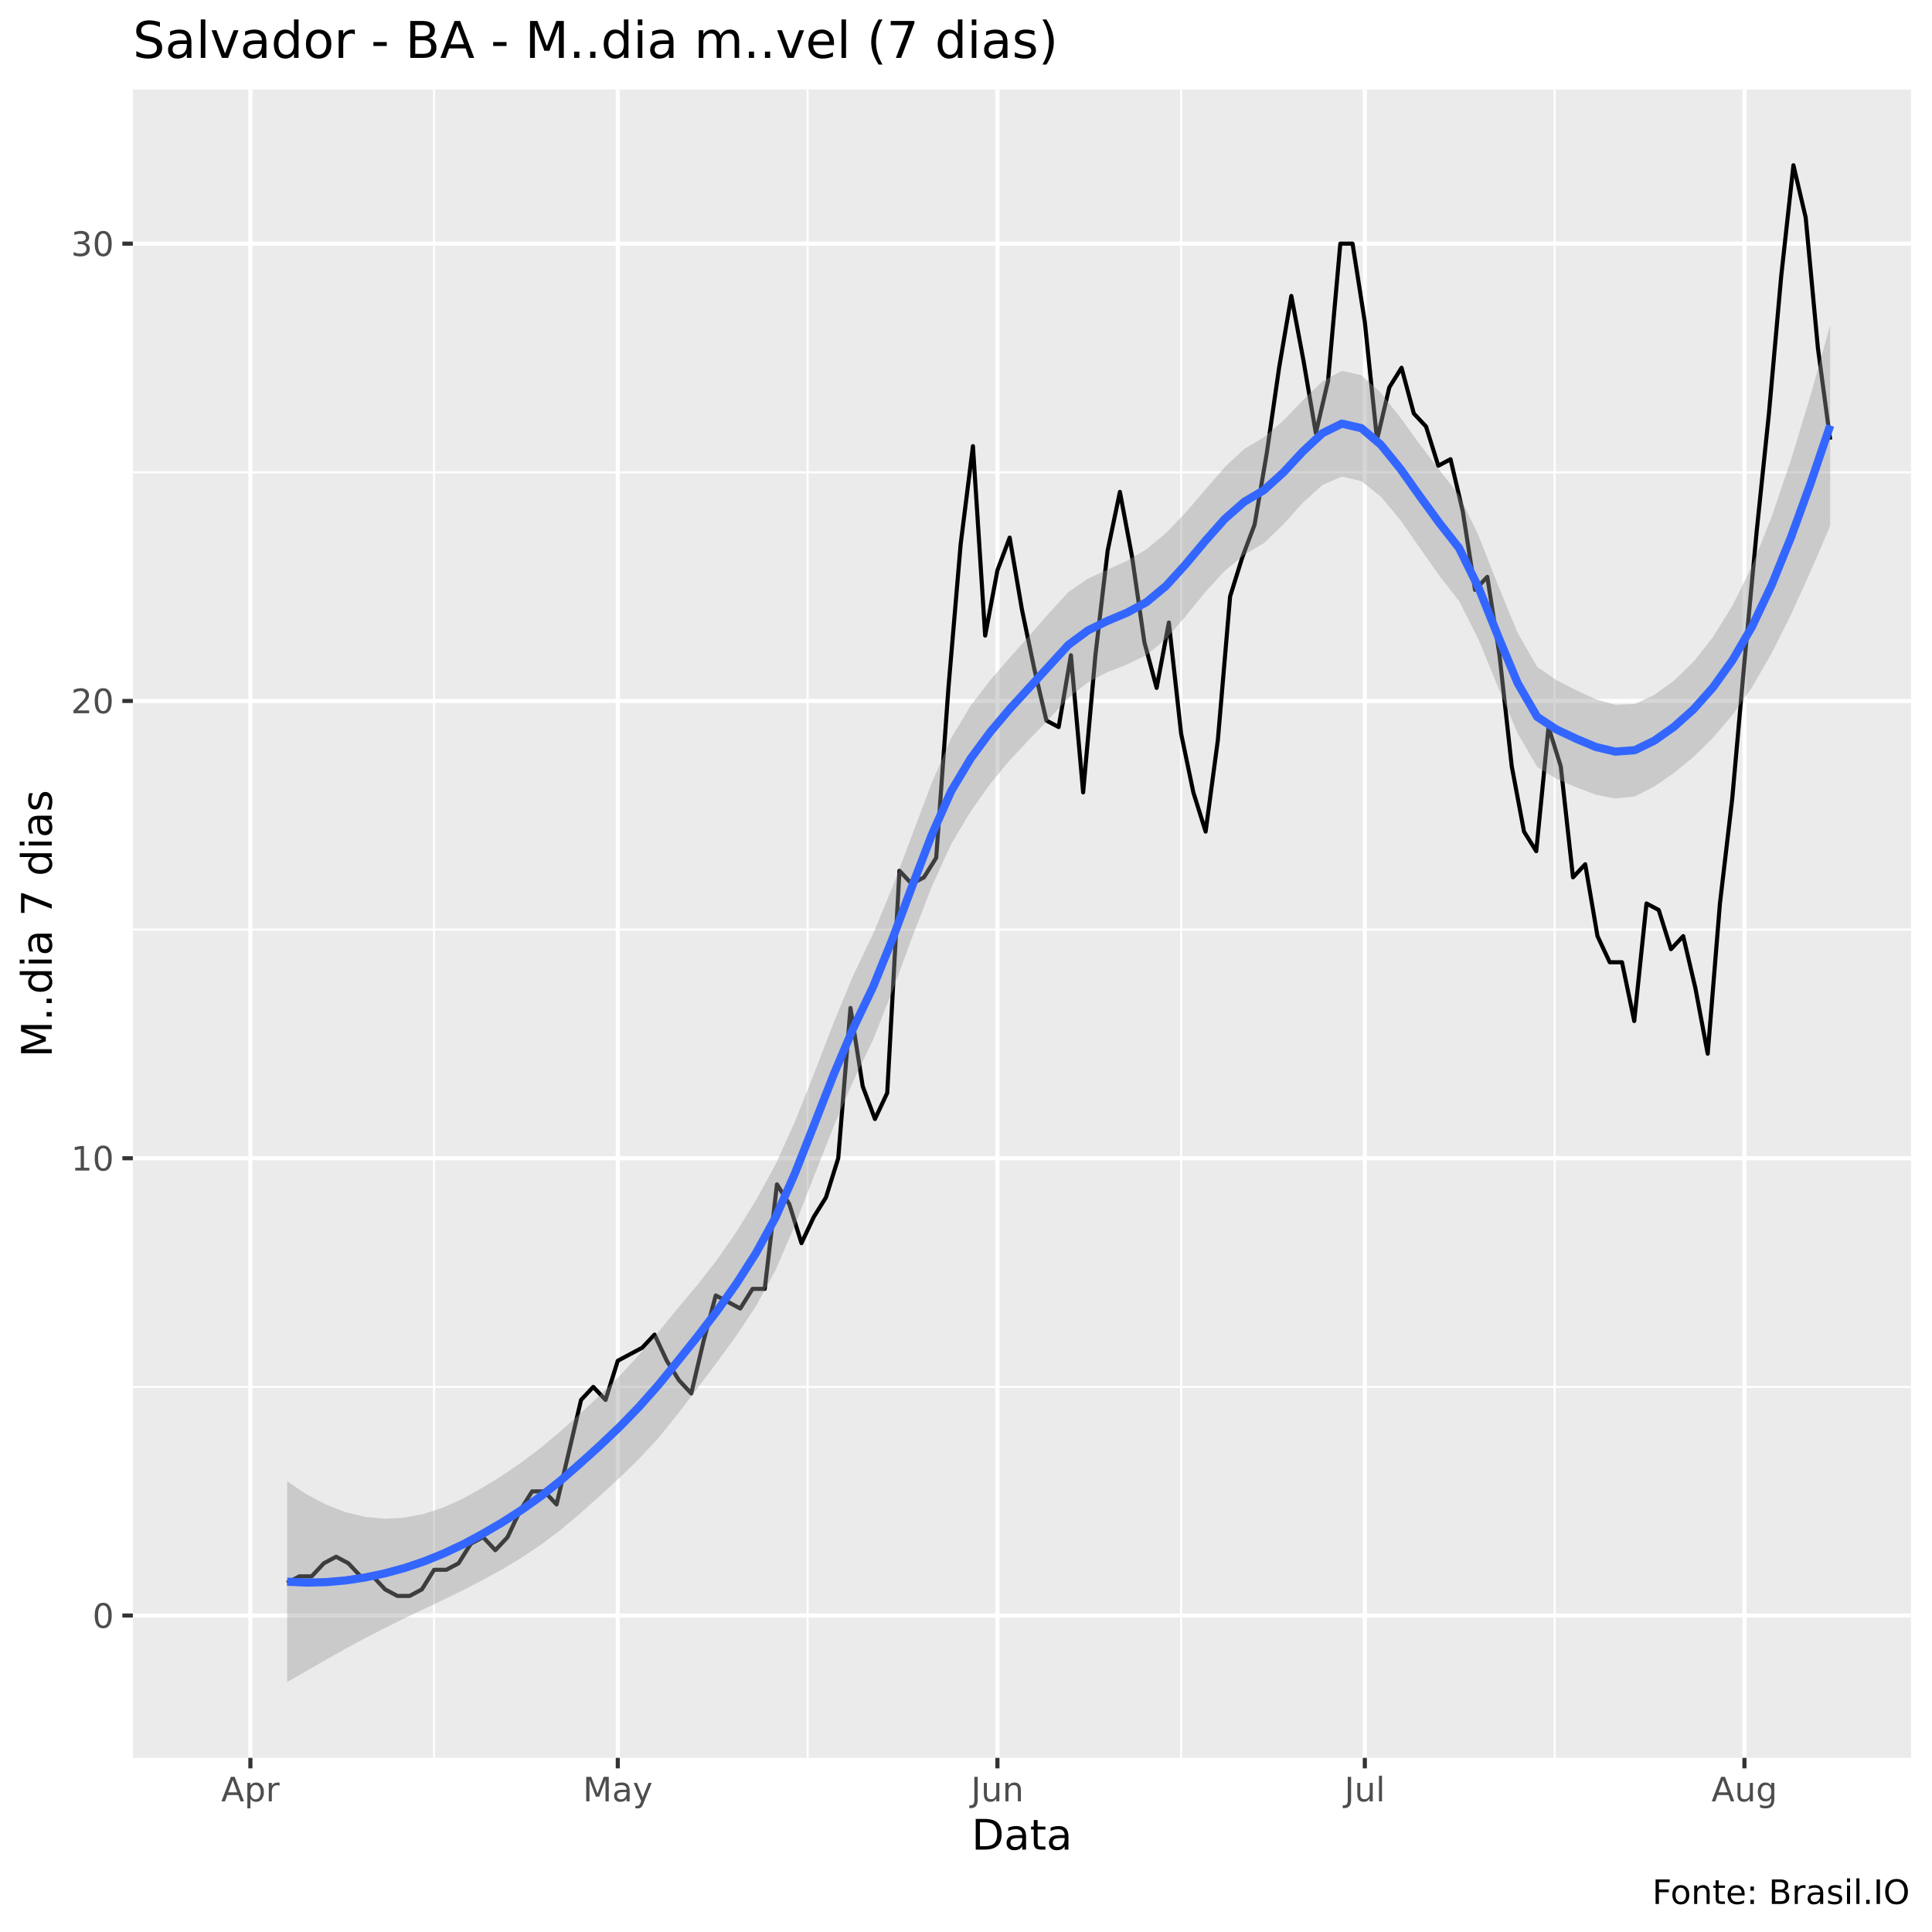
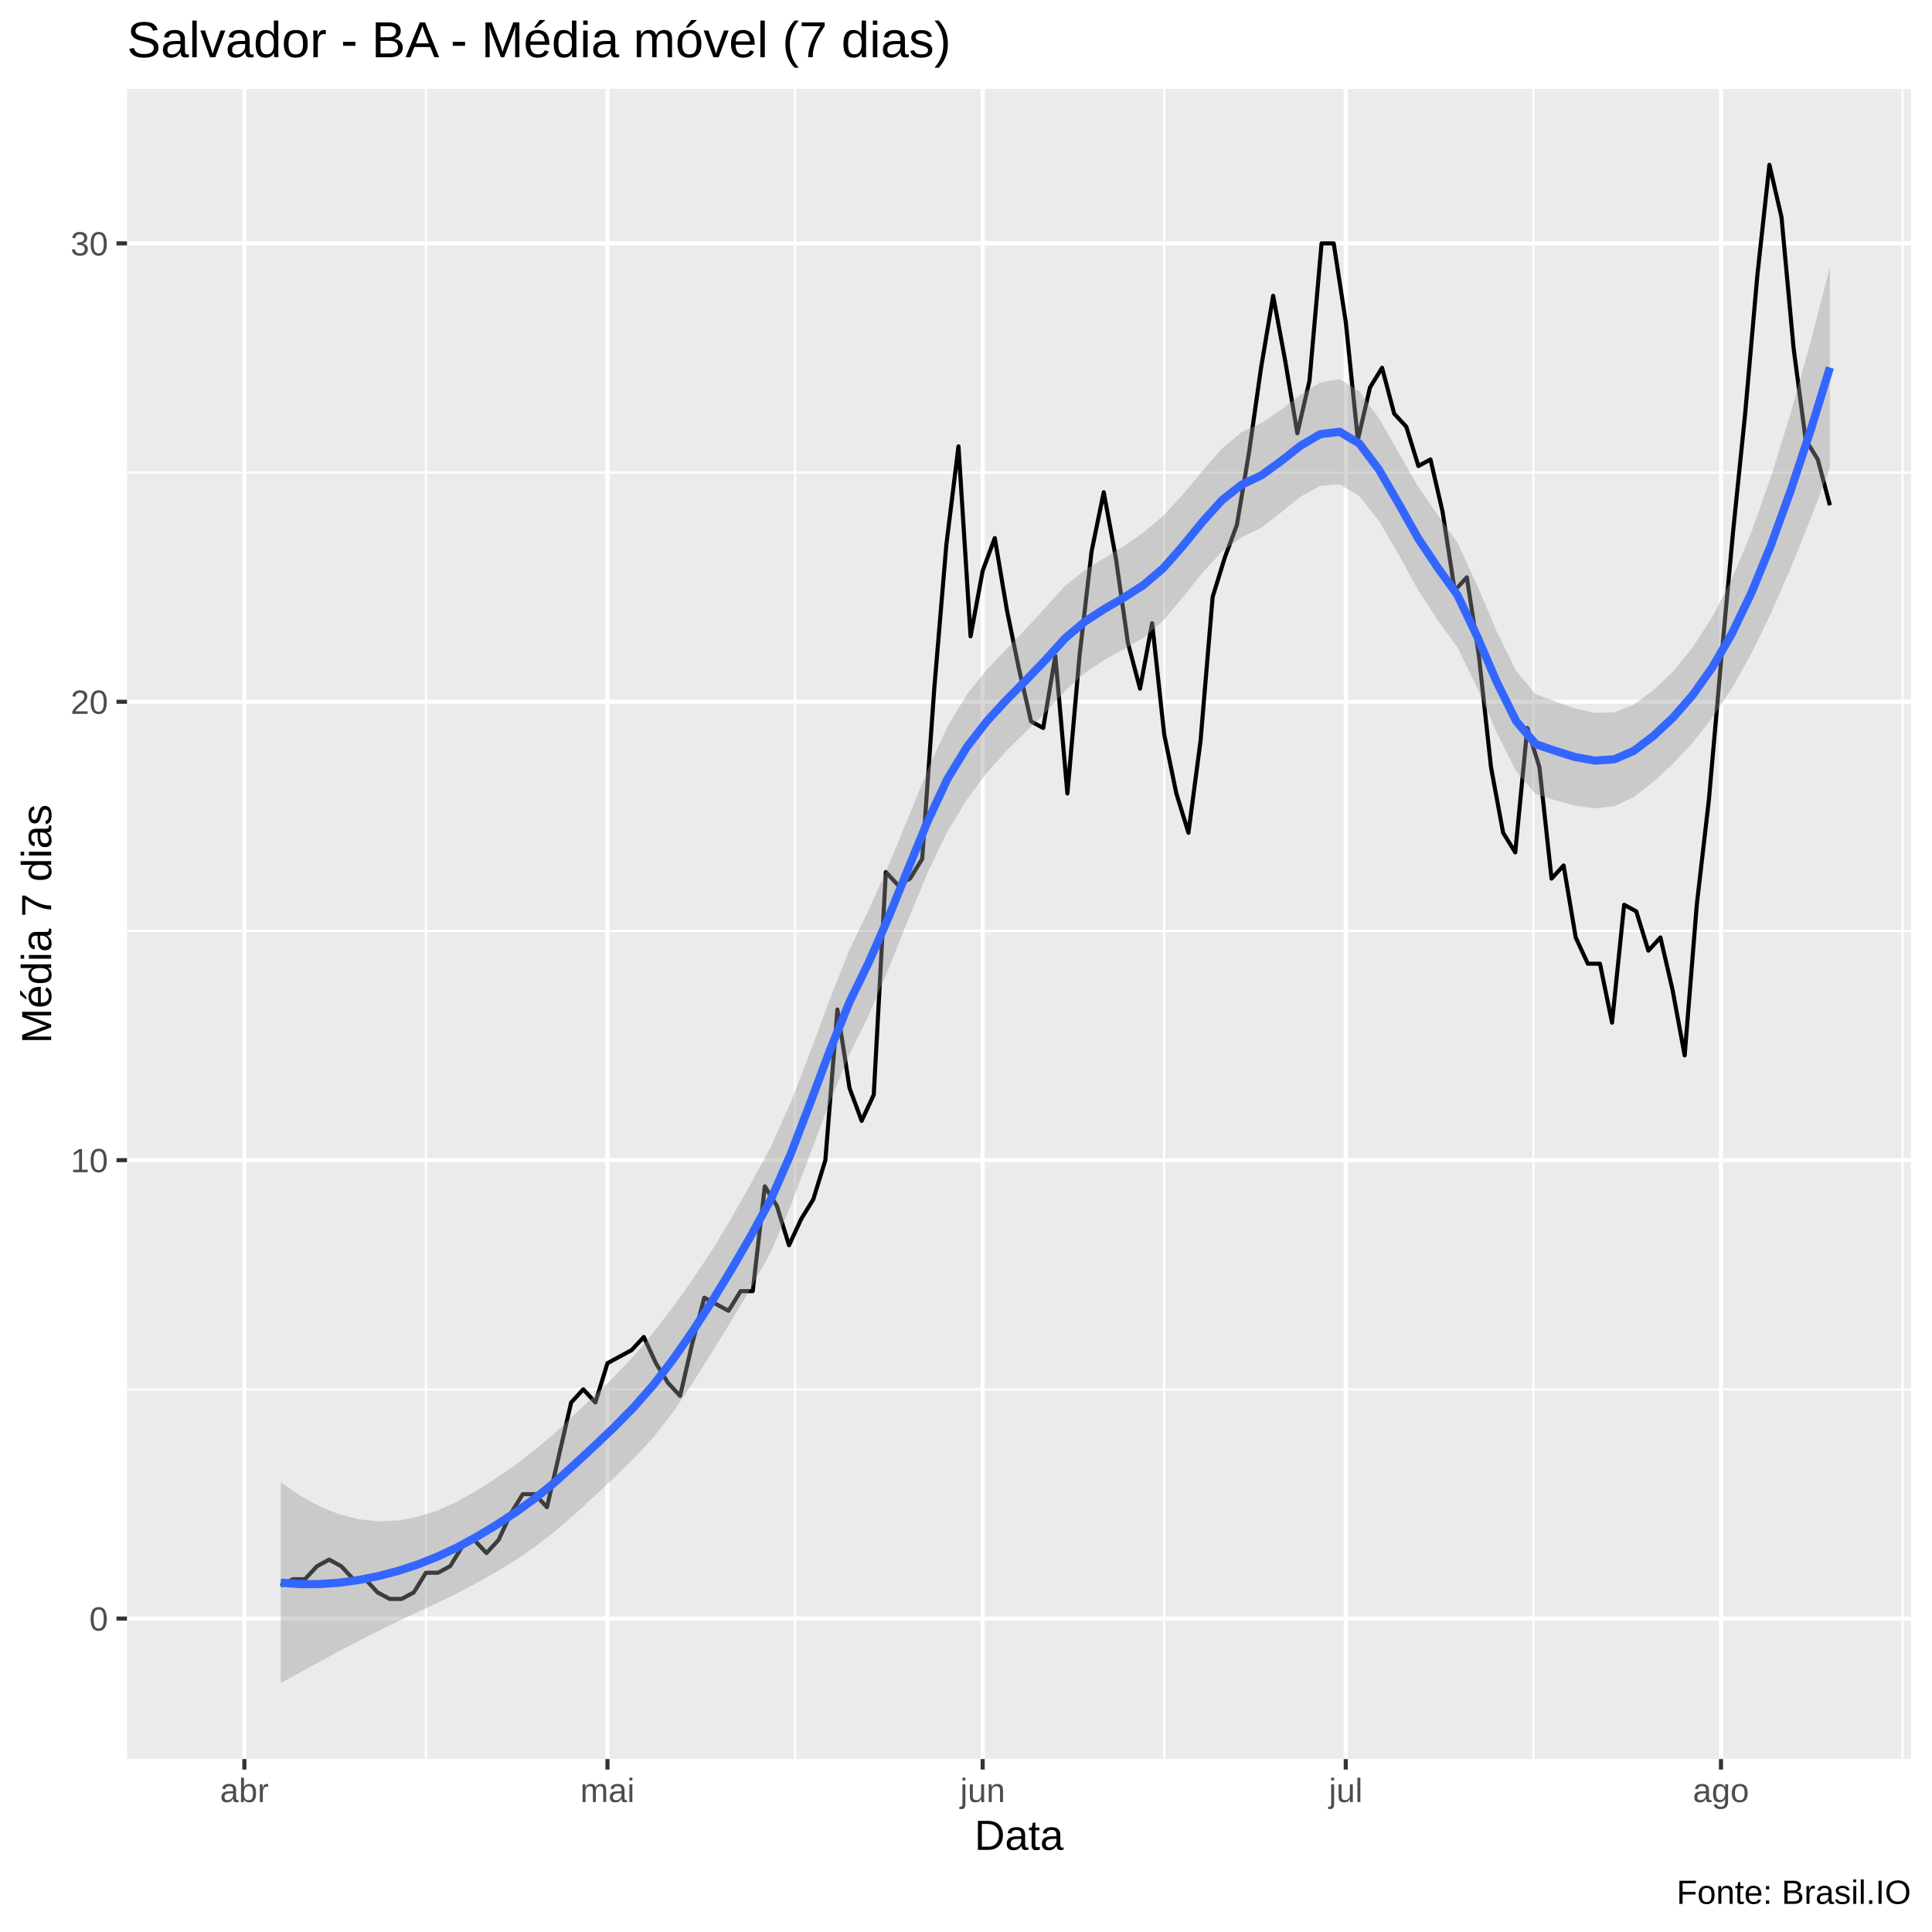
<svg xmlns="http://www.w3.org/2000/svg" viewBox="0 0 504.00 504.00">
  <defs>
    <style type="text/css">
    line, polyline, polygon, path, rect, circle {
      fill: none;
      stroke: #000000;
      stroke-linecap: round;
      stroke-linejoin: round;
      stroke-miterlimit: 10.00;
    }
  </style>
  </defs>
  <rect width="100%" height="100%" style="stroke: none; fill: #FFFFFF;" />
-   <rect x="0" y="0.00" width="504.00" height="504.00" style="stroke-width: 1.07; stroke: #FFFFFF; fill: #FFFFFF;" />
+   <rect x="0.00" y="0.00" width="504.00" height="504.00" style="stroke-width: 1.07; stroke: #FFFFFF; fill: #FFFFFF;" />
  <defs>
-     <clipPath id="cpMzQuNjZ8NDk4LjUyfDQ1OC41N3wyMy4zMw==">
-       <rect x="34.66" y="23.33" width="463.87" height="435.24" />
+     <clipPath id="cpMzMuMTN8NDk4LjUyfDQ1OC44OHwyMy4xOQ==">
+       <rect x="33.13" y="23.19" width="465.39" height="435.69" />
    </clipPath>
  </defs>
-   <rect x="34.66" y="23.33" width="463.87" height="435.24" style="stroke-width: 1.07; stroke: none; fill: #EBEBEB;" clip-path="url(#cpMzQuNjZ8NDk4LjUyfDQ1OC41N3wyMy4zMw==)" />
-   <polyline points="34.66,361.80 498.52,361.80 " style="stroke-width: 0.53; stroke: #FFFFFF; stroke-linecap: butt;" clip-path="url(#cpMzQuNjZ8NDk4LjUyfDQ1OC41N3wyMy4zMw==)" />
-   <polyline points="34.66,242.50 498.52,242.50 " style="stroke-width: 0.53; stroke: #FFFFFF; stroke-linecap: butt;" clip-path="url(#cpMzQuNjZ8NDk4LjUyfDQ1OC41N3wyMy4zMw==)" />
-   <polyline points="34.66,123.21 498.52,123.21 " style="stroke-width: 0.53; stroke: #FFFFFF; stroke-linecap: butt;" clip-path="url(#cpMzQuNjZ8NDk4LjUyfDQ1OC41N3wyMy4zMw==)" />
-   <polyline points="113.24,458.57 113.24,23.33 " style="stroke-width: 0.53; stroke: #FFFFFF; stroke-linecap: butt;" clip-path="url(#cpMzQuNjZ8NDk4LjUyfDQ1OC41N3wyMy4zMw==)" />
-   <polyline points="210.68,458.57 210.68,23.33 " style="stroke-width: 0.53; stroke: #FFFFFF; stroke-linecap: butt;" clip-path="url(#cpMzQuNjZ8NDk4LjUyfDQ1OC41N3wyMy4zMw==)" />
-   <polyline points="308.12,458.57 308.12,23.33 " style="stroke-width: 0.53; stroke: #FFFFFF; stroke-linecap: butt;" clip-path="url(#cpMzQuNjZ8NDk4LjUyfDQ1OC41N3wyMy4zMw==)" />
-   <polyline points="405.56,458.57 405.56,23.33 " style="stroke-width: 0.53; stroke: #FFFFFF; stroke-linecap: butt;" clip-path="url(#cpMzQuNjZ8NDk4LjUyfDQ1OC41N3wyMy4zMw==)" />
-   <polyline points="34.66,421.44 498.52,421.44 " style="stroke-width: 1.07; stroke: #FFFFFF; stroke-linecap: butt;" clip-path="url(#cpMzQuNjZ8NDk4LjUyfDQ1OC41N3wyMy4zMw==)" />
-   <polyline points="34.66,302.15 498.52,302.15 " style="stroke-width: 1.07; stroke: #FFFFFF; stroke-linecap: butt;" clip-path="url(#cpMzQuNjZ8NDk4LjUyfDQ1OC41N3wyMy4zMw==)" />
-   <polyline points="34.66,182.86 498.52,182.86 " style="stroke-width: 1.07; stroke: #FFFFFF; stroke-linecap: butt;" clip-path="url(#cpMzQuNjZ8NDk4LjUyfDQ1OC41N3wyMy4zMw==)" />
-   <polyline points="34.66,63.56 498.52,63.56 " style="stroke-width: 1.07; stroke: #FFFFFF; stroke-linecap: butt;" clip-path="url(#cpMzQuNjZ8NDk4LjUyfDQ1OC41N3wyMy4zMw==)" />
-   <polyline points="65.32,458.57 65.32,23.33 " style="stroke-width: 1.07; stroke: #FFFFFF; stroke-linecap: butt;" clip-path="url(#cpMzQuNjZ8NDk4LjUyfDQ1OC41N3wyMy4zMw==)" />
-   <polyline points="161.16,458.57 161.16,23.33 " style="stroke-width: 1.07; stroke: #FFFFFF; stroke-linecap: butt;" clip-path="url(#cpMzQuNjZ8NDk4LjUyfDQ1OC41N3wyMy4zMw==)" />
-   <polyline points="260.20,458.57 260.20,23.33 " style="stroke-width: 1.07; stroke: #FFFFFF; stroke-linecap: butt;" clip-path="url(#cpMzQuNjZ8NDk4LjUyfDQ1OC41N3wyMy4zMw==)" />
-   <polyline points="356.04,458.57 356.04,23.33 " style="stroke-width: 1.07; stroke: #FFFFFF; stroke-linecap: butt;" clip-path="url(#cpMzQuNjZ8NDk4LjUyfDQ1OC41N3wyMy4zMw==)" />
-   <polyline points="455.07,458.57 455.07,23.33 " style="stroke-width: 1.07; stroke: #FFFFFF; stroke-linecap: butt;" clip-path="url(#cpMzQuNjZ8NDk4LjUyfDQ1OC41N3wyMy4zMw==)" />
-   <polyline points="74.91,412.92 78.10,411.22 81.30,411.22 84.49,407.81 87.69,406.10 90.88,407.81 94.08,411.22 97.27,411.22 100.47,414.63 103.66,416.33 106.85,416.33 110.05,414.63 113.24,409.51 116.44,409.51 119.63,407.81 122.83,402.70 126.02,400.99 129.22,404.40 132.41,400.99 135.61,394.18 138.80,389.06 142.00,389.06 145.19,392.47 148.39,378.84 151.58,365.20 154.77,361.80 157.97,365.20 161.16,354.98 164.36,353.27 167.55,351.57 170.75,348.16 173.94,354.98 177.14,360.09 180.33,363.50 183.53,349.87 186.72,337.94 189.92,339.64 193.11,341.35 196.31,336.23 199.50,336.23 202.69,308.97 205.89,314.08 209.08,324.30 212.28,317.49 215.47,312.37 218.67,302.15 221.86,262.95 225.06,283.40 228.25,291.92 231.45,285.11 234.64,227.16 237.84,230.57 241.03,228.87 244.23,223.76 247.42,179.45 250.61,141.95 253.81,116.39 257.00,165.81 260.20,148.77 263.39,140.25 266.59,159.00 269.78,174.33 272.98,187.97 276.17,189.67 279.37,170.93 282.56,206.71 285.76,170.93 288.95,143.66 292.15,128.32 295.34,145.36 298.53,167.52 301.73,179.45 304.92,162.40 308.12,191.38 311.31,206.71 314.51,216.94 317.70,193.08 320.90,155.59 324.09,145.36 327.29,136.84 330.48,118.10 333.68,95.94 336.87,77.20 340.07,94.24 343.26,112.98 346.45,99.35 349.65,63.56 352.84,63.56 356.04,84.01 359.23,114.69 362.43,101.05 365.62,95.94 368.82,107.87 372.01,111.28 375.21,121.50 378.40,119.80 381.60,133.43 384.79,153.88 387.99,150.48 391.18,170.93 394.37,199.90 397.57,216.94 400.76,222.05 403.96,189.67 407.15,199.90 410.35,228.87 413.54,225.46 416.74,244.21 419.93,251.02 423.13,251.02 426.32,266.36 429.52,235.69 432.71,237.39 435.91,247.61 439.10,244.21 442.29,257.84 445.49,274.88 448.68,235.69 451.88,208.42 455.07,172.63 458.27,138.55 461.46,107.87 464.66,72.08 467.85,43.11 471.05,56.74 474.24,90.83 477.44,114.69 " style="stroke-width: 1.07; stroke-linecap: butt;" clip-path="url(#cpMzQuNjZ8NDk4LjUyfDQ1OC41N3wyMy4zMw==)" />
-   <polygon points="74.91,386.44 80.00,389.84 85.10,392.53 90.19,394.49 95.29,395.71 100.38,396.18 105.48,395.92 110.58,394.93 115.67,393.25 120.77,390.94 125.86,388.10 130.96,384.95 136.05,381.47 141.15,377.62 146.24,373.36 151.34,368.74 156.43,364.06 161.53,359.05 166.62,353.54 171.72,347.53 176.81,341.29 181.91,335.20 187.00,328.70 192.10,321.35 197.20,313.10 202.29,303.84 207.39,292.55 212.48,279.77 217.58,266.54 222.67,254.25 227.77,243.62 232.86,231.33 237.96,217.78 243.05,204.29 248.15,192.54 253.24,184.05 258.34,177.42 263.43,171.56 268.53,165.83 273.62,160.00 278.72,154.43 283.81,150.94 288.91,148.61 294.01,146.31 299.10,143.27 304.20,139.03 309.29,133.71 314.39,127.77 319.48,121.89 324.58,117.11 329.67,114.09 334.77,109.75 339.86,104.43 344.96,99.51 350.05,96.72 355.15,97.89 360.24,102.50 365.34,108.96 370.43,115.99 375.53,122.69 380.63,129.14 385.72,139.75 390.82,152.74 395.91,165.09 401.01,173.97 406.10,177.46 411.20,180.06 416.29,182.42 421.39,183.85 426.48,183.64 431.58,181.25 436.67,177.57 441.77,172.65 446.86,166.20 451.96,157.96 457.05,147.65 462.15,134.87 467.25,119.86 472.34,103.04 477.44,84.83 477.44,137.17 472.34,149.06 467.25,160.26 462.15,170.45 457.05,179.27 451.96,186.48 446.86,192.47 441.77,197.48 436.67,201.66 431.58,205.16 426.48,207.76 421.39,208.32 416.29,207.31 411.20,205.38 406.10,203.21 401.01,200.05 395.91,191.33 390.82,179.29 385.72,166.87 380.63,156.79 375.53,150.27 370.43,143.01 365.34,135.69 360.24,129.57 355.15,125.52 350.05,124.31 344.96,126.53 339.86,131.16 334.77,136.82 329.67,141.71 324.58,144.71 319.48,148.92 314.39,154.50 309.29,160.76 304.20,166.64 299.10,170.87 294.01,173.34 288.91,175.34 283.81,177.98 278.72,182.03 273.62,187.61 268.53,192.88 263.43,198.29 258.34,204.46 253.24,211.65 248.15,220.16 243.05,231.35 237.96,244.51 232.86,258.36 227.77,271.21 222.67,281.87 217.58,293.60 212.48,306.50 207.39,319.57 202.29,331.43 197.20,340.73 192.10,348.42 187.00,355.43 181.91,362.21 176.81,368.87 171.72,375.18 166.62,380.66 161.53,385.61 156.43,390.30 151.34,394.82 146.24,399.11 141.15,402.95 136.05,406.36 130.96,409.43 125.86,412.22 120.77,414.85 115.67,417.33 110.58,419.75 105.48,422.19 100.38,424.70 95.29,427.32 90.19,430.07 85.10,432.94 80.00,435.86 74.91,438.79 " style="stroke-width: 0.00; stroke: none; fill: #999999; fill-opacity: 0.40;" clip-path="url(#cpMzQuNjZ8NDk4LjUyfDQ1OC41N3wyMy4zMw==)" />
-   <polyline points="74.91,386.44 80.00,389.84 85.10,392.53 90.19,394.49 95.29,395.71 100.38,396.18 105.48,395.92 110.58,394.93 115.67,393.25 120.77,390.94 125.86,388.10 130.96,384.95 136.05,381.47 141.15,377.62 146.24,373.36 151.34,368.74 156.43,364.06 161.53,359.05 166.62,353.54 171.72,347.53 176.81,341.29 181.91,335.20 187.00,328.70 192.10,321.35 197.20,313.10 202.29,303.84 207.39,292.55 212.48,279.77 217.58,266.54 222.67,254.25 227.77,243.62 232.86,231.33 237.96,217.78 243.05,204.29 248.15,192.54 253.24,184.05 258.34,177.42 263.43,171.56 268.53,165.83 273.62,160.00 278.72,154.43 283.81,150.94 288.91,148.61 294.01,146.31 299.10,143.27 304.20,139.03 309.29,133.71 314.39,127.77 319.48,121.89 324.58,117.11 329.67,114.09 334.77,109.75 339.86,104.43 344.96,99.51 350.05,96.72 355.15,97.89 360.24,102.50 365.34,108.96 370.43,115.99 375.53,122.69 380.63,129.14 385.72,139.75 390.82,152.74 395.91,165.09 401.01,173.97 406.10,177.46 411.20,180.06 416.29,182.42 421.39,183.85 426.48,183.64 431.58,181.25 436.67,177.57 441.77,172.65 446.86,166.20 451.96,157.96 457.05,147.65 462.15,134.87 467.25,119.86 472.34,103.04 477.44,84.83 " style="stroke-width: 2.13; stroke: none;" clip-path="url(#cpMzQuNjZ8NDk4LjUyfDQ1OC41N3wyMy4zMw==)" />
-   <polyline points="477.44,137.17 472.34,149.06 467.25,160.26 462.15,170.45 457.05,179.27 451.96,186.48 446.86,192.47 441.77,197.48 436.67,201.66 431.58,205.16 426.48,207.76 421.39,208.32 416.29,207.31 411.20,205.38 406.10,203.21 401.01,200.05 395.91,191.33 390.82,179.29 385.72,166.87 380.63,156.79 375.53,150.27 370.43,143.01 365.34,135.69 360.24,129.57 355.15,125.52 350.05,124.31 344.96,126.53 339.86,131.16 334.77,136.82 329.67,141.71 324.58,144.71 319.48,148.92 314.39,154.50 309.29,160.76 304.20,166.64 299.10,170.87 294.01,173.34 288.91,175.34 283.81,177.98 278.72,182.03 273.62,187.61 268.53,192.88 263.43,198.29 258.34,204.46 253.24,211.65 248.15,220.16 243.05,231.35 237.96,244.51 232.86,258.36 227.77,271.21 222.67,281.87 217.58,293.60 212.48,306.50 207.39,319.57 202.29,331.43 197.20,340.73 192.10,348.42 187.00,355.43 181.91,362.21 176.81,368.87 171.72,375.18 166.62,380.66 161.53,385.61 156.43,390.30 151.34,394.82 146.24,399.11 141.15,402.95 136.05,406.36 130.96,409.43 125.86,412.22 120.77,414.85 115.67,417.33 110.58,419.75 105.48,422.19 100.38,424.70 95.29,427.32 90.19,430.07 85.10,432.94 80.00,435.86 74.91,438.79 " style="stroke-width: 2.13; stroke: none;" clip-path="url(#cpMzQuNjZ8NDk4LjUyfDQ1OC41N3wyMy4zMw==)" />
-   <polyline points="74.91,412.62 80.00,412.85 85.10,412.73 90.19,412.28 95.29,411.51 100.38,410.44 105.48,409.06 110.58,407.34 115.67,405.29 120.77,402.89 125.86,400.16 130.96,397.19 136.05,393.91 141.15,390.28 146.24,386.24 151.34,381.78 156.43,377.18 161.53,372.33 166.62,367.10 171.72,361.35 176.81,355.08 181.91,348.71 187.00,342.06 192.10,334.88 197.20,326.92 202.29,317.64 207.39,306.06 212.48,293.14 217.58,280.07 222.67,268.06 227.77,257.41 232.86,244.84 237.96,231.15 243.05,217.82 248.15,206.35 253.24,197.85 258.34,190.94 263.43,184.92 268.53,179.36 273.62,173.80 278.72,168.23 283.81,164.46 288.91,161.97 294.01,159.83 299.10,157.07 304.20,152.83 309.29,147.23 314.39,141.14 319.48,135.40 324.58,130.91 329.67,127.90 334.77,123.28 339.86,117.80 344.96,113.02 350.05,110.51 355.15,111.70 360.24,116.04 365.34,122.33 370.43,129.50 375.53,136.48 380.63,142.97 385.72,153.31 390.82,166.01 395.91,178.21 401.01,187.01 406.10,190.33 411.20,192.72 416.29,194.86 421.39,196.08 426.48,195.70 431.58,193.21 436.67,189.62 441.77,185.06 446.86,179.34 451.96,172.22 457.05,163.46 462.15,152.66 467.25,140.06 472.34,126.05 477.44,111.00 " style="stroke-width: 2.13; stroke: #3366FF; stroke-linecap: butt;" clip-path="url(#cpMzQuNjZ8NDk4LjUyfDQ1OC41N3wyMy4zMw==)" />
+   <rect x="33.13" y="23.19" width="465.39" height="435.69" style="stroke-width: 1.07; stroke: none; fill: #EBEBEB;" clip-path="url(#cpMzMuMTN8NDk4LjUyfDQ1OC44OHwyMy4xOQ==)" />
+   <polyline points="33.13,362.44 498.52,362.44 " style="stroke-width: 0.53; stroke: #FFFFFF; stroke-linecap: butt;" clip-path="url(#cpMzMuMTN8NDk4LjUyfDQ1OC44OHwyMy4xOQ==)" />
+   <polyline points="33.13,242.86 498.52,242.86 " style="stroke-width: 0.53; stroke: #FFFFFF; stroke-linecap: butt;" clip-path="url(#cpMzMuMTN8NDk4LjUyfDQ1OC44OHwyMy4xOQ==)" />
+   <polyline points="33.13,123.28 498.52,123.28 " style="stroke-width: 0.53; stroke: #FFFFFF; stroke-linecap: butt;" clip-path="url(#cpMzMuMTN8NDk4LjUyfDQ1OC44OHwyMy4xOQ==)" />
+   <polyline points="111.11,458.88 111.11,23.19 " style="stroke-width: 0.53; stroke: #FFFFFF; stroke-linecap: butt;" clip-path="url(#cpMzMuMTN8NDk4LjUyfDQ1OC44OHwyMy4xOQ==)" />
+   <polyline points="207.41,458.88 207.41,23.19 " style="stroke-width: 0.53; stroke: #FFFFFF; stroke-linecap: butt;" clip-path="url(#cpMzMuMTN8NDk4LjUyfDQ1OC44OHwyMy4xOQ==)" />
+   <polyline points="303.71,458.88 303.71,23.19 " style="stroke-width: 0.53; stroke: #FFFFFF; stroke-linecap: butt;" clip-path="url(#cpMzMuMTN8NDk4LjUyfDQ1OC44OHwyMy4xOQ==)" />
+   <polyline points="400.01,458.88 400.01,23.19 " style="stroke-width: 0.53; stroke: #FFFFFF; stroke-linecap: butt;" clip-path="url(#cpMzMuMTN8NDk4LjUyfDQ1OC44OHwyMy4xOQ==)" />
+   <polyline points="496.31,458.88 496.31,23.19 " style="stroke-width: 0.53; stroke: #FFFFFF; stroke-linecap: butt;" clip-path="url(#cpMzMuMTN8NDk4LjUyfDQ1OC44OHwyMy4xOQ==)" />
+   <polyline points="33.13,422.23 498.52,422.23 " style="stroke-width: 1.07; stroke: #FFFFFF; stroke-linecap: butt;" clip-path="url(#cpMzMuMTN8NDk4LjUyfDQ1OC44OHwyMy4xOQ==)" />
+   <polyline points="33.13,302.65 498.52,302.65 " style="stroke-width: 1.07; stroke: #FFFFFF; stroke-linecap: butt;" clip-path="url(#cpMzMuMTN8NDk4LjUyfDQ1OC44OHwyMy4xOQ==)" />
+   <polyline points="33.13,183.07 498.52,183.07 " style="stroke-width: 1.07; stroke: #FFFFFF; stroke-linecap: butt;" clip-path="url(#cpMzMuMTN8NDk4LjUyfDQ1OC44OHwyMy4xOQ==)" />
+   <polyline points="33.13,63.49 498.52,63.49 " style="stroke-width: 1.07; stroke: #FFFFFF; stroke-linecap: butt;" clip-path="url(#cpMzMuMTN8NDk4LjUyfDQ1OC44OHwyMy4xOQ==)" />
+   <polyline points="63.75,458.88 63.75,23.19 " style="stroke-width: 1.07; stroke: #FFFFFF; stroke-linecap: butt;" clip-path="url(#cpMzMuMTN8NDk4LjUyfDQ1OC44OHwyMy4xOQ==)" />
+   <polyline points="158.47,458.88 158.47,23.19 " style="stroke-width: 1.07; stroke: #FFFFFF; stroke-linecap: butt;" clip-path="url(#cpMzMuMTN8NDk4LjUyfDQ1OC44OHwyMy4xOQ==)" />
+   <polyline points="256.35,458.88 256.35,23.19 " style="stroke-width: 1.07; stroke: #FFFFFF; stroke-linecap: butt;" clip-path="url(#cpMzMuMTN8NDk4LjUyfDQ1OC44OHwyMy4xOQ==)" />
+   <polyline points="351.07,458.88 351.07,23.19 " style="stroke-width: 1.07; stroke: #FFFFFF; stroke-linecap: butt;" clip-path="url(#cpMzMuMTN8NDk4LjUyfDQ1OC44OHwyMy4xOQ==)" />
+   <polyline points="448.95,458.88 448.95,23.19 " style="stroke-width: 1.07; stroke: #FFFFFF; stroke-linecap: butt;" clip-path="url(#cpMzMuMTN8NDk4LjUyfDQ1OC44OHwyMy4xOQ==)" />
+   <polyline points="73.23,413.69 76.38,411.98 79.54,411.98 82.70,408.57 85.86,406.86 89.01,408.57 92.17,411.98 95.33,411.98 98.48,415.40 101.64,417.11 104.80,417.11 107.96,415.40 111.11,410.28 114.27,410.28 117.43,408.57 120.59,403.44 123.74,401.73 126.90,405.15 130.06,401.73 133.22,394.90 136.37,389.78 139.53,389.78 142.69,393.19 145.85,379.53 149.00,365.86 152.16,362.44 155.32,365.86 158.47,355.61 161.63,353.90 164.79,352.19 167.95,348.78 171.10,355.61 174.26,360.74 177.42,364.15 180.58,350.49 183.73,338.53 186.89,340.24 190.05,341.94 193.21,336.82 196.36,336.82 199.52,309.49 202.68,314.61 205.83,324.86 208.99,318.03 212.15,312.90 215.31,302.65 218.46,263.36 221.62,283.86 224.78,292.40 227.94,285.57 231.09,227.49 234.25,230.90 237.41,229.20 240.57,224.07 243.72,179.65 246.88,142.07 250.04,116.45 253.19,165.99 256.35,148.91 259.51,140.36 262.67,159.15 265.82,174.53 268.98,188.20 272.14,189.90 275.30,171.11 278.45,206.99 281.61,171.11 284.77,143.78 287.93,128.41 291.08,145.49 294.24,167.70 297.40,179.65 300.56,162.57 303.71,191.61 306.87,206.99 310.03,217.24 313.18,193.32 316.34,155.74 319.50,145.49 322.66,136.95 325.81,118.16 328.97,95.95 332.13,77.16 335.29,94.24 338.44,113.03 341.60,99.36 344.76,63.49 347.92,63.49 351.07,83.99 354.23,114.74 357.39,101.07 360.54,95.95 363.70,107.91 366.86,111.32 370.02,121.57 373.17,119.86 376.33,133.53 379.49,154.03 382.65,150.61 385.80,171.11 388.96,200.15 392.12,217.24 395.28,222.36 398.43,189.90 401.59,200.15 404.75,229.20 407.90,225.78 411.06,244.57 414.22,251.40 417.38,251.40 420.53,266.78 423.69,236.03 426.85,237.74 430.01,247.99 433.16,244.57 436.32,258.24 439.48,275.32 442.64,236.03 445.79,208.70 448.95,172.82 452.11,138.66 455.26,107.91 458.42,72.03 461.58,42.99 464.74,56.66 467.89,90.82 471.05,114.74 474.21,119.86 477.37,131.82 " style="stroke-width: 1.07; stroke-linecap: butt;" clip-path="url(#cpMzMuMTN8NDk4LjUyfDQ1OC44OHwyMy4xOQ==)" />
+   <polygon points="73.23,386.69 78.34,390.22 83.46,393.01 88.57,395.06 93.69,396.34 98.80,396.86 103.92,396.64 109.04,395.68 114.15,394.03 119.27,391.72 124.38,388.82 129.50,385.55 134.61,381.99 139.73,378.07 144.85,373.73 149.96,368.91 155.08,364.10 160.19,359.18 165.31,353.76 170.42,347.67 175.54,340.94 180.66,333.82 185.77,326.12 190.89,317.63 196.00,308.53 201.12,299.10 206.23,287.68 211.35,274.49 216.47,260.68 221.58,247.79 226.70,237.19 231.81,225.79 236.93,213.29 242.04,200.73 247.16,189.51 252.28,181.10 257.39,174.77 262.51,169.34 267.62,164.04 272.74,158.46 277.85,152.81 282.97,148.75 288.09,145.57 293.20,142.45 298.32,138.90 303.43,134.55 308.55,129.02 313.66,122.87 318.78,117.01 323.90,112.72 329.01,110.36 334.13,106.93 339.24,103.01 344.36,99.80 349.47,98.90 354.59,102.05 359.71,109.11 364.82,118.02 369.94,126.92 375.05,134.33 380.17,141.51 385.28,152.52 390.40,164.63 395.52,175.03 400.63,181.09 405.75,183.02 410.86,184.81 415.98,185.96 421.09,185.84 426.21,183.83 431.33,180.03 436.44,175.16 441.56,168.91 446.67,160.97 451.79,151.04 456.90,138.81 462.02,124.31 467.13,107.78 472.25,89.48 477.37,69.69 477.37,122.07 472.25,135.54 467.13,148.23 462.02,159.93 456.90,170.45 451.79,179.58 446.67,187.26 441.56,193.75 436.44,199.24 431.33,203.92 426.21,207.94 421.09,210.34 415.98,210.87 410.86,210.14 405.75,208.76 400.63,207.17 395.52,201.23 390.40,190.96 385.28,179.27 380.17,168.82 375.05,161.80 369.94,153.92 364.82,144.61 359.71,135.88 354.59,129.36 349.47,126.35 344.36,126.76 339.24,129.59 334.13,133.73 329.01,137.70 323.90,140.16 318.78,143.94 313.66,149.45 308.55,155.85 303.43,161.92 298.32,166.32 293.20,169.34 288.09,172.15 282.97,175.61 277.85,180.21 272.74,185.86 267.62,190.90 262.51,195.92 257.39,201.66 252.28,208.52 247.16,216.88 242.04,227.56 236.93,239.87 231.81,252.72 226.70,264.63 221.58,275.13 216.47,287.48 211.35,301.07 206.23,314.65 201.12,326.55 196.00,335.84 190.89,344.40 185.77,352.71 180.66,360.82 175.54,368.41 170.42,374.98 165.31,380.51 160.19,385.50 155.08,390.29 149.96,395.00 144.85,399.46 139.73,403.40 134.61,406.90 129.50,410.04 124.38,412.93 119.27,415.62 114.15,418.11 109.04,420.52 103.92,422.93 98.80,425.40 93.69,427.98 88.57,430.68 83.46,433.46 78.34,436.28 73.23,439.07 " style="stroke-width: 0.00; stroke: none; fill: #999999; fill-opacity: 0.40;" clip-path="url(#cpMzMuMTN8NDk4LjUyfDQ1OC44OHwyMy4xOQ==)" />
+   <polyline points="73.23,386.69 78.34,390.22 83.46,393.01 88.57,395.06 93.69,396.34 98.80,396.86 103.92,396.64 109.04,395.68 114.15,394.03 119.27,391.72 124.38,388.82 129.50,385.55 134.61,381.99 139.73,378.07 144.85,373.73 149.96,368.91 155.08,364.10 160.19,359.18 165.31,353.76 170.42,347.67 175.54,340.94 180.66,333.82 185.77,326.12 190.89,317.63 196.00,308.53 201.12,299.10 206.23,287.68 211.35,274.49 216.47,260.68 221.58,247.79 226.70,237.19 231.81,225.79 236.93,213.29 242.04,200.73 247.16,189.51 252.28,181.10 257.39,174.77 262.51,169.34 267.62,164.04 272.74,158.46 277.85,152.81 282.97,148.75 288.09,145.57 293.20,142.45 298.32,138.90 303.43,134.55 308.55,129.02 313.66,122.87 318.78,117.01 323.90,112.72 329.01,110.36 334.13,106.93 339.24,103.01 344.36,99.80 349.47,98.90 354.59,102.05 359.71,109.11 364.82,118.02 369.94,126.92 375.05,134.33 380.17,141.51 385.28,152.52 390.40,164.63 395.52,175.03 400.63,181.09 405.75,183.02 410.86,184.81 415.98,185.96 421.09,185.84 426.21,183.83 431.33,180.03 436.44,175.16 441.56,168.91 446.67,160.97 451.79,151.04 456.90,138.81 462.02,124.31 467.13,107.78 472.25,89.48 477.37,69.69 " style="stroke-width: 2.13; stroke: none;" clip-path="url(#cpMzMuMTN8NDk4LjUyfDQ1OC44OHwyMy4xOQ==)" />
+   <polyline points="477.37,122.07 472.25,135.54 467.13,148.23 462.02,159.93 456.90,170.45 451.79,179.58 446.67,187.26 441.56,193.75 436.44,199.24 431.33,203.92 426.21,207.94 421.09,210.34 415.98,210.87 410.86,210.14 405.75,208.76 400.63,207.17 395.52,201.23 390.40,190.96 385.28,179.27 380.17,168.82 375.05,161.80 369.94,153.92 364.82,144.61 359.71,135.88 354.59,129.36 349.47,126.35 344.36,126.76 339.24,129.59 334.13,133.73 329.01,137.70 323.90,140.16 318.78,143.94 313.66,149.45 308.55,155.85 303.43,161.92 298.32,166.32 293.20,169.34 288.09,172.15 282.97,175.61 277.85,180.21 272.74,185.86 267.62,190.90 262.51,195.92 257.39,201.66 252.28,208.52 247.16,216.88 242.04,227.56 236.93,239.87 231.81,252.72 226.70,264.63 221.58,275.13 216.47,287.48 211.35,301.07 206.23,314.65 201.12,326.55 196.00,335.84 190.89,344.40 185.77,352.71 180.66,360.82 175.54,368.41 170.42,374.98 165.31,380.51 160.19,385.50 155.08,390.29 149.96,395.00 144.85,399.46 139.73,403.40 134.61,406.90 129.50,410.04 124.38,412.93 119.27,415.62 114.15,418.11 109.04,420.52 103.92,422.93 98.80,425.40 93.69,427.98 88.57,430.68 83.46,433.46 78.34,436.28 73.23,439.07 " style="stroke-width: 2.13; stroke: none;" clip-path="url(#cpMzMuMTN8NDk4LjUyfDQ1OC44OHwyMy4xOQ==)" />
+   <polyline points="73.23,412.88 78.34,413.25 83.46,413.24 88.57,412.87 93.69,412.16 98.80,411.13 103.92,409.78 109.04,408.10 114.15,406.07 119.27,403.67 124.38,400.88 129.50,397.80 134.61,394.44 139.73,390.74 144.85,386.59 149.96,381.95 155.08,377.20 160.19,372.34 165.31,367.13 170.42,361.33 175.54,354.67 180.66,347.32 185.77,339.41 190.89,331.02 196.00,322.19 201.12,312.82 206.23,301.17 211.35,287.78 216.47,274.08 221.58,261.46 226.70,250.91 231.81,239.26 236.93,226.58 242.04,214.14 247.16,203.19 252.28,194.81 257.39,188.22 262.51,182.63 267.62,177.47 272.74,172.16 277.85,166.51 282.97,162.18 288.09,158.86 293.20,155.90 298.32,152.61 303.43,148.24 308.55,142.44 313.66,136.16 318.78,130.48 323.90,126.44 329.01,124.03 334.13,120.33 339.24,116.30 344.36,113.28 349.47,112.63 354.59,115.70 359.71,122.49 364.82,131.31 369.94,140.42 375.05,148.07 380.17,155.16 385.28,165.89 390.40,177.80 395.52,188.13 400.63,194.13 405.75,195.89 410.86,197.48 415.98,198.42 421.09,198.09 426.21,195.88 431.33,191.97 436.44,187.20 441.56,181.33 446.67,174.12 451.79,165.31 456.90,154.63 462.02,142.12 467.13,128.00 472.25,112.51 477.37,95.88 " style="stroke-width: 2.13; stroke: #3366FF; stroke-linecap: butt;" clip-path="url(#cpMzMuMTN8NDk4LjUyfDQ1OC44OHwyMy4xOQ==)" />
  <defs>
    <clipPath id="cpMC4wMHw1MDQuMDB8NTA0LjAwfDAuMDA=">
      <rect x="0.00" y="0.00" width="504.00" height="504.00" />
    </clipPath>
  </defs>
  <g clip-path="url(#cpMC4wMHw1MDQuMDB8NTA0LjAwfDAuMDA=)">
-     <text x="24.13" y="424.65" style="font-size: 8.80px; fill: #4D4D4D; font-family: DejaVu Sans;" textLength="5.60px" lengthAdjust="spacingAndGlyphs">0</text>
+     <text x="23.30" y="425.38" style="font-size: 8.80px; fill: #4D4D4D; font-family: Arial;" textLength="4.89px" lengthAdjust="spacingAndGlyphs">0</text>
  </g>
  <g clip-path="url(#cpMC4wMHw1MDQuMDB8NTA0LjAwfDAuMDA=)">
-     <text x="18.53" y="305.36" style="font-size: 8.80px; fill: #4D4D4D; font-family: DejaVu Sans;" textLength="11.20px" lengthAdjust="spacingAndGlyphs">10</text>
+     <text x="18.41" y="305.80" style="font-size: 8.80px; fill: #4D4D4D; font-family: Arial;" textLength="9.79px" lengthAdjust="spacingAndGlyphs">10</text>
  </g>
  <g clip-path="url(#cpMC4wMHw1MDQuMDB8NTA0LjAwfDAuMDA=)">
-     <text x="18.53" y="186.06" style="font-size: 8.80px; fill: #4D4D4D; font-family: DejaVu Sans;" textLength="11.20px" lengthAdjust="spacingAndGlyphs">20</text>
+     <text x="18.41" y="186.22" style="font-size: 8.80px; fill: #4D4D4D; font-family: Arial;" textLength="9.79px" lengthAdjust="spacingAndGlyphs">20</text>
  </g>
  <g clip-path="url(#cpMC4wMHw1MDQuMDB8NTA0LjAwfDAuMDA=)">
-     <text x="18.53" y="66.77" style="font-size: 8.80px; fill: #4D4D4D; font-family: DejaVu Sans;" textLength="11.20px" lengthAdjust="spacingAndGlyphs">30</text>
+     <text x="18.41" y="66.64" style="font-size: 8.80px; fill: #4D4D4D; font-family: Arial;" textLength="9.79px" lengthAdjust="spacingAndGlyphs">30</text>
  </g>
-   <polyline points="31.92,421.44 34.66,421.44 " style="stroke-width: 1.07; stroke: #333333; stroke-linecap: butt;" clip-path="url(#cpMC4wMHw1MDQuMDB8NTA0LjAwfDAuMDA=)" />
-   <polyline points="31.92,302.15 34.66,302.15 " style="stroke-width: 1.07; stroke: #333333; stroke-linecap: butt;" clip-path="url(#cpMC4wMHw1MDQuMDB8NTA0LjAwfDAuMDA=)" />
-   <polyline points="31.92,182.86 34.66,182.86 " style="stroke-width: 1.07; stroke: #333333; stroke-linecap: butt;" clip-path="url(#cpMC4wMHw1MDQuMDB8NTA0LjAwfDAuMDA=)" />
-   <polyline points="31.92,63.56 34.66,63.56 " style="stroke-width: 1.07; stroke: #333333; stroke-linecap: butt;" clip-path="url(#cpMC4wMHw1MDQuMDB8NTA0LjAwfDAuMDA=)" />
-   <polyline points="65.32,461.31 65.32,458.57 " style="stroke-width: 1.07; stroke: #333333; stroke-linecap: butt;" clip-path="url(#cpMC4wMHw1MDQuMDB8NTA0LjAwfDAuMDA=)" />
-   <polyline points="161.16,461.31 161.16,458.57 " style="stroke-width: 1.07; stroke: #333333; stroke-linecap: butt;" clip-path="url(#cpMC4wMHw1MDQuMDB8NTA0LjAwfDAuMDA=)" />
-   <polyline points="260.20,461.31 260.20,458.57 " style="stroke-width: 1.07; stroke: #333333; stroke-linecap: butt;" clip-path="url(#cpMC4wMHw1MDQuMDB8NTA0LjAwfDAuMDA=)" />
-   <polyline points="356.04,461.31 356.04,458.57 " style="stroke-width: 1.07; stroke: #333333; stroke-linecap: butt;" clip-path="url(#cpMC4wMHw1MDQuMDB8NTA0LjAwfDAuMDA=)" />
-   <polyline points="455.07,461.31 455.07,458.57 " style="stroke-width: 1.07; stroke: #333333; stroke-linecap: butt;" clip-path="url(#cpMC4wMHw1MDQuMDB8NTA0LjAwfDAuMDA=)" />
+   <polyline points="30.39,422.23 33.13,422.23 " style="stroke-width: 1.07; stroke: #333333; stroke-linecap: butt;" clip-path="url(#cpMC4wMHw1MDQuMDB8NTA0LjAwfDAuMDA=)" />
+   <polyline points="30.39,302.65 33.13,302.65 " style="stroke-width: 1.07; stroke: #333333; stroke-linecap: butt;" clip-path="url(#cpMC4wMHw1MDQuMDB8NTA0LjAwfDAuMDA=)" />
+   <polyline points="30.39,183.07 33.13,183.07 " style="stroke-width: 1.07; stroke: #333333; stroke-linecap: butt;" clip-path="url(#cpMC4wMHw1MDQuMDB8NTA0LjAwfDAuMDA=)" />
+   <polyline points="30.39,63.49 33.13,63.49 " style="stroke-width: 1.07; stroke: #333333; stroke-linecap: butt;" clip-path="url(#cpMC4wMHw1MDQuMDB8NTA0LjAwfDAuMDA=)" />
+   <polyline points="63.75,461.62 63.75,458.88 " style="stroke-width: 1.07; stroke: #333333; stroke-linecap: butt;" clip-path="url(#cpMC4wMHw1MDQuMDB8NTA0LjAwfDAuMDA=)" />
+   <polyline points="158.47,461.62 158.47,458.88 " style="stroke-width: 1.07; stroke: #333333; stroke-linecap: butt;" clip-path="url(#cpMC4wMHw1MDQuMDB8NTA0LjAwfDAuMDA=)" />
+   <polyline points="256.35,461.62 256.35,458.88 " style="stroke-width: 1.07; stroke: #333333; stroke-linecap: butt;" clip-path="url(#cpMC4wMHw1MDQuMDB8NTA0LjAwfDAuMDA=)" />
+   <polyline points="351.07,461.62 351.07,458.88 " style="stroke-width: 1.07; stroke: #333333; stroke-linecap: butt;" clip-path="url(#cpMC4wMHw1MDQuMDB8NTA0LjAwfDAuMDA=)" />
+   <polyline points="448.95,461.62 448.95,458.88 " style="stroke-width: 1.07; stroke: #333333; stroke-linecap: butt;" clip-path="url(#cpMC4wMHw1MDQuMDB8NTA0LjAwfDAuMDA=)" />
  <g clip-path="url(#cpMC4wMHw1MDQuMDB8NTA0LjAwfDAuMDA=)">
-     <text x="57.71" y="469.92" style="font-size: 8.80px; fill: #4D4D4D; font-family: DejaVu Sans;" textLength="15.22px" lengthAdjust="spacingAndGlyphs">Apr</text>
+     <text x="57.39" y="470.11" style="font-size: 8.80px; fill: #4D4D4D; font-family: Arial;" textLength="12.72px" lengthAdjust="spacingAndGlyphs">abr</text>
  </g>
  <g clip-path="url(#cpMC4wMHw1MDQuMDB8NTA0LjAwfDAuMDA=)">
-     <text x="152.07" y="469.92" style="font-size: 8.80px; fill: #4D4D4D; font-family: DejaVu Sans;" textLength="18.19px" lengthAdjust="spacingAndGlyphs">May</text>
+     <text x="151.38" y="470.11" style="font-size: 8.80px; fill: #4D4D4D; font-family: Arial;" textLength="14.18px" lengthAdjust="spacingAndGlyphs">mai</text>
  </g>
  <g clip-path="url(#cpMC4wMHw1MDQuMDB8NTA0LjAwfDAuMDA=)">
-     <text x="253.32" y="469.92" style="font-size: 8.80px; fill: #4D4D4D; font-family: DejaVu Sans;" textLength="13.75px" lengthAdjust="spacingAndGlyphs">Jun</text>
+     <text x="250.48" y="470.11" style="font-size: 8.80px; fill: #4D4D4D; font-family: Arial;" textLength="11.74px" lengthAdjust="spacingAndGlyphs">jun</text>
  </g>
  <g clip-path="url(#cpMC4wMHw1MDQuMDB8NTA0LjAwfDAuMDA=)">
-     <text x="350.73" y="469.92" style="font-size: 8.80px; fill: #4D4D4D; font-family: DejaVu Sans;" textLength="10.62px" lengthAdjust="spacingAndGlyphs">Jul</text>
+     <text x="346.67" y="470.11" style="font-size: 8.80px; fill: #4D4D4D; font-family: Arial;" textLength="8.80px" lengthAdjust="spacingAndGlyphs">jul</text>
  </g>
  <g clip-path="url(#cpMC4wMHw1MDQuMDB8NTA0LjAwfDAuMDA=)">
-     <text x="446.48" y="469.92" style="font-size: 8.80px; fill: #4D4D4D; font-family: DejaVu Sans;" textLength="17.18px" lengthAdjust="spacingAndGlyphs">Aug</text>
+     <text x="441.61" y="470.11" style="font-size: 8.80px; fill: #4D4D4D; font-family: Arial;" textLength="14.68px" lengthAdjust="spacingAndGlyphs">ago</text>
  </g>
  <g clip-path="url(#cpMC4wMHw1MDQuMDB8NTA0LjAwfDAuMDA=)">
-     <text x="253.46" y="482.51" style="font-size: 11.00px; font-family: DejaVu Sans;" textLength="26.26px" lengthAdjust="spacingAndGlyphs">Data</text>
+     <text x="254.21" y="482.57" style="font-size: 11.00px; font-family: Arial;" textLength="23.24px" lengthAdjust="spacingAndGlyphs">Data</text>
  </g>
  <g clip-path="url(#cpMC4wMHw1MDQuMDB8NTA0LjAwfDAuMDA=)">
-     <text transform="translate(13.50,275.83) rotate(-90)" style="font-size: 11.00px; font-family: DejaVu Sans;" textLength="69.77px" lengthAdjust="spacingAndGlyphs">M..dia 7 dias</text>
+     <text transform="translate(13.35,272.22) rotate(-90)" style="font-size: 11.00px; font-family: Arial;" textLength="62.37px" lengthAdjust="spacingAndGlyphs">Média 7 dias</text>
  </g>
  <g clip-path="url(#cpMC4wMHw1MDQuMDB8NTA0LjAwfDAuMDA=)">
-     <text x="34.66" y="15.10" style="font-size: 13.20px; font-family: DejaVu Sans;" textLength="241.38px" lengthAdjust="spacingAndGlyphs">Salvador - BA - M..dia m..vel (7 dias)</text>
+     <text x="33.13" y="14.93" style="font-size: 13.20px; font-family: Arial;" textLength="215.68px" lengthAdjust="spacingAndGlyphs">Salvador - BA - Média móvel (7 dias)</text>
  </g>
  <g clip-path="url(#cpMC4wMHw1MDQuMDB8NTA0LjAwfDAuMDA=)">
-     <text x="431.03" y="496.69" style="font-size: 8.80px; font-family: DejaVu Sans;" textLength="67.49px" lengthAdjust="spacingAndGlyphs">Fonte: Brasil.IO</text>
+     <text x="437.39" y="496.67" style="font-size: 8.80px; font-family: Arial;" textLength="61.13px" lengthAdjust="spacingAndGlyphs">Fonte: Brasil.IO</text>
  </g>
</svg>
